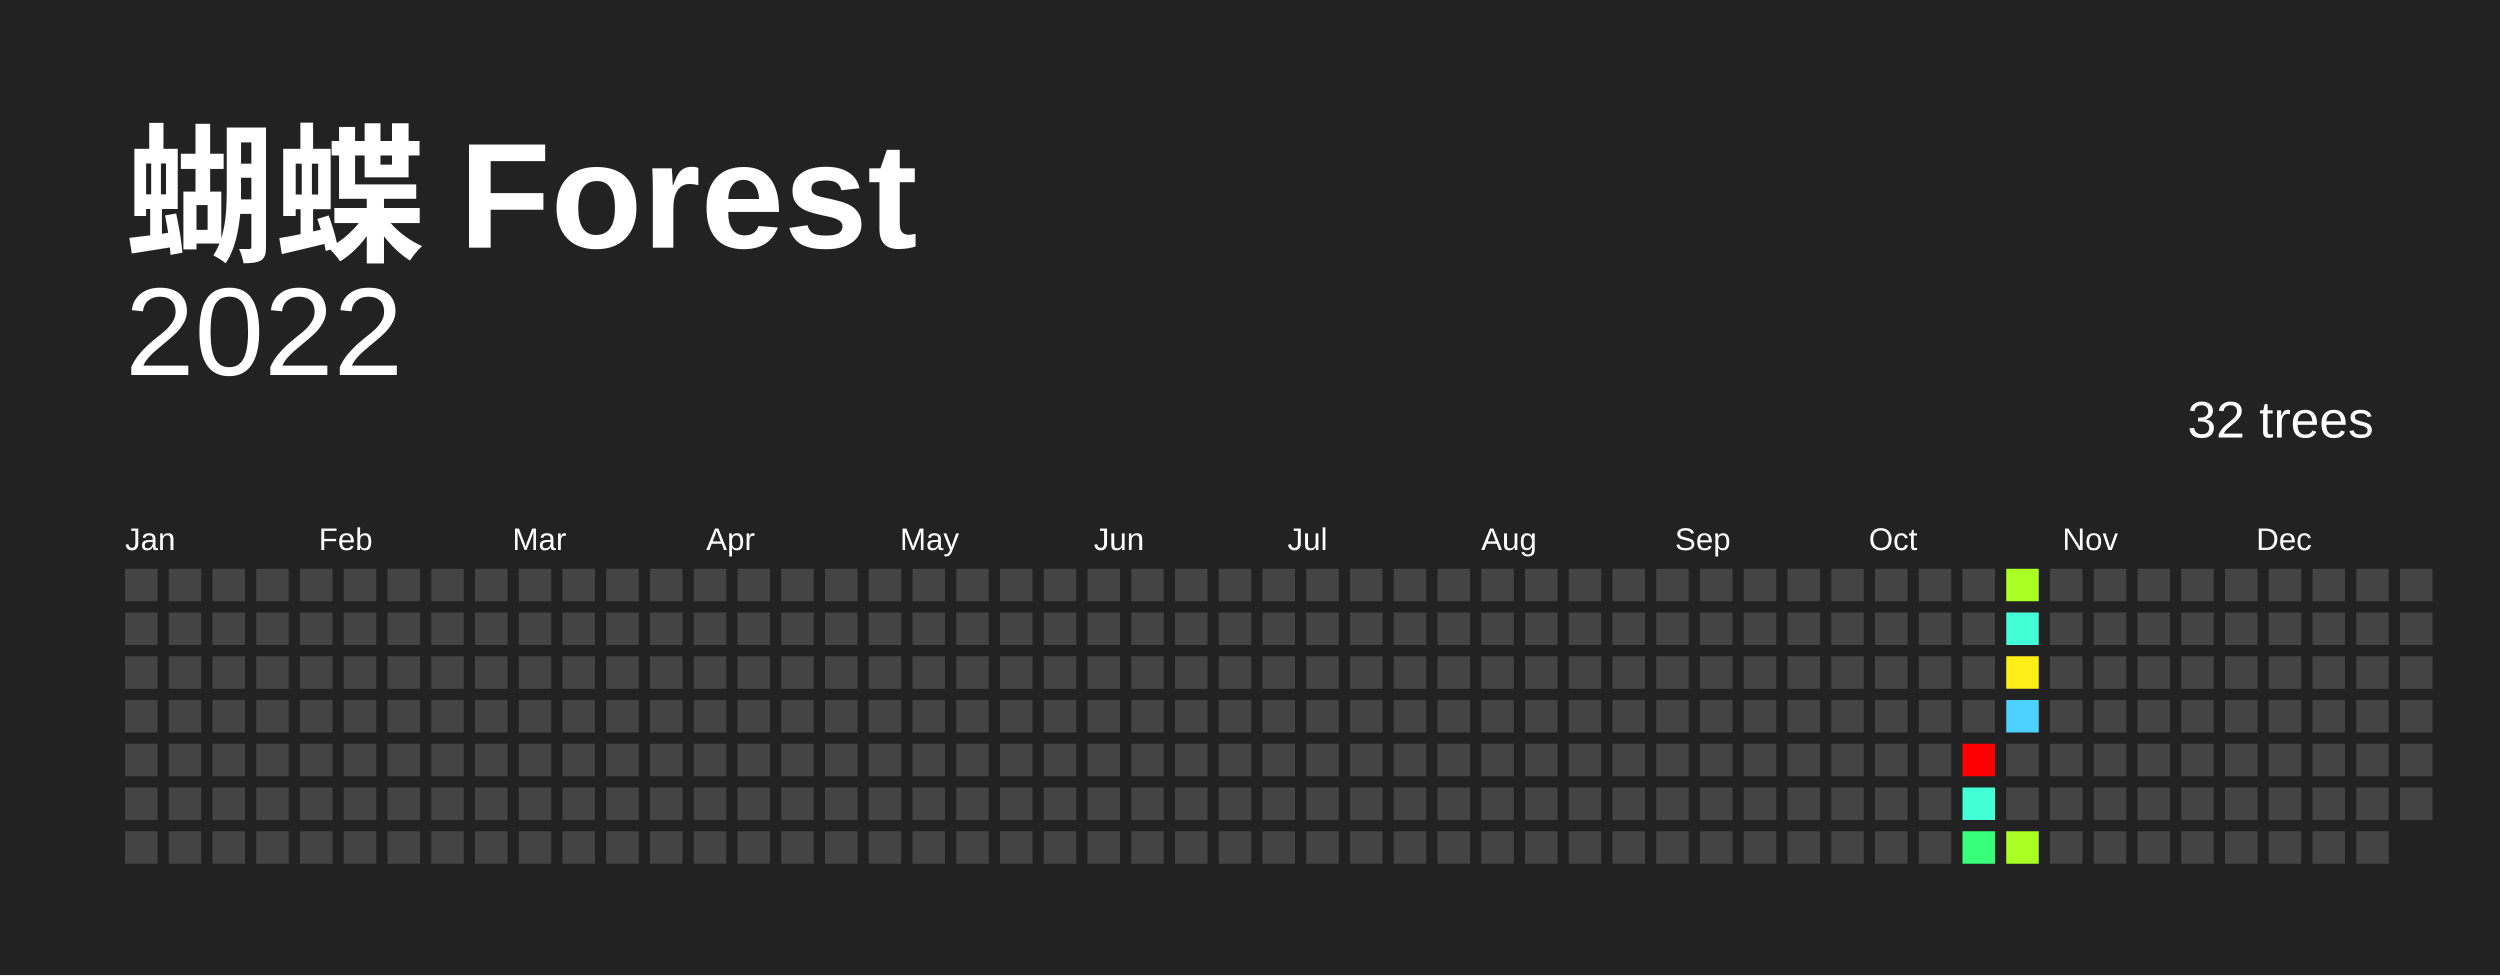
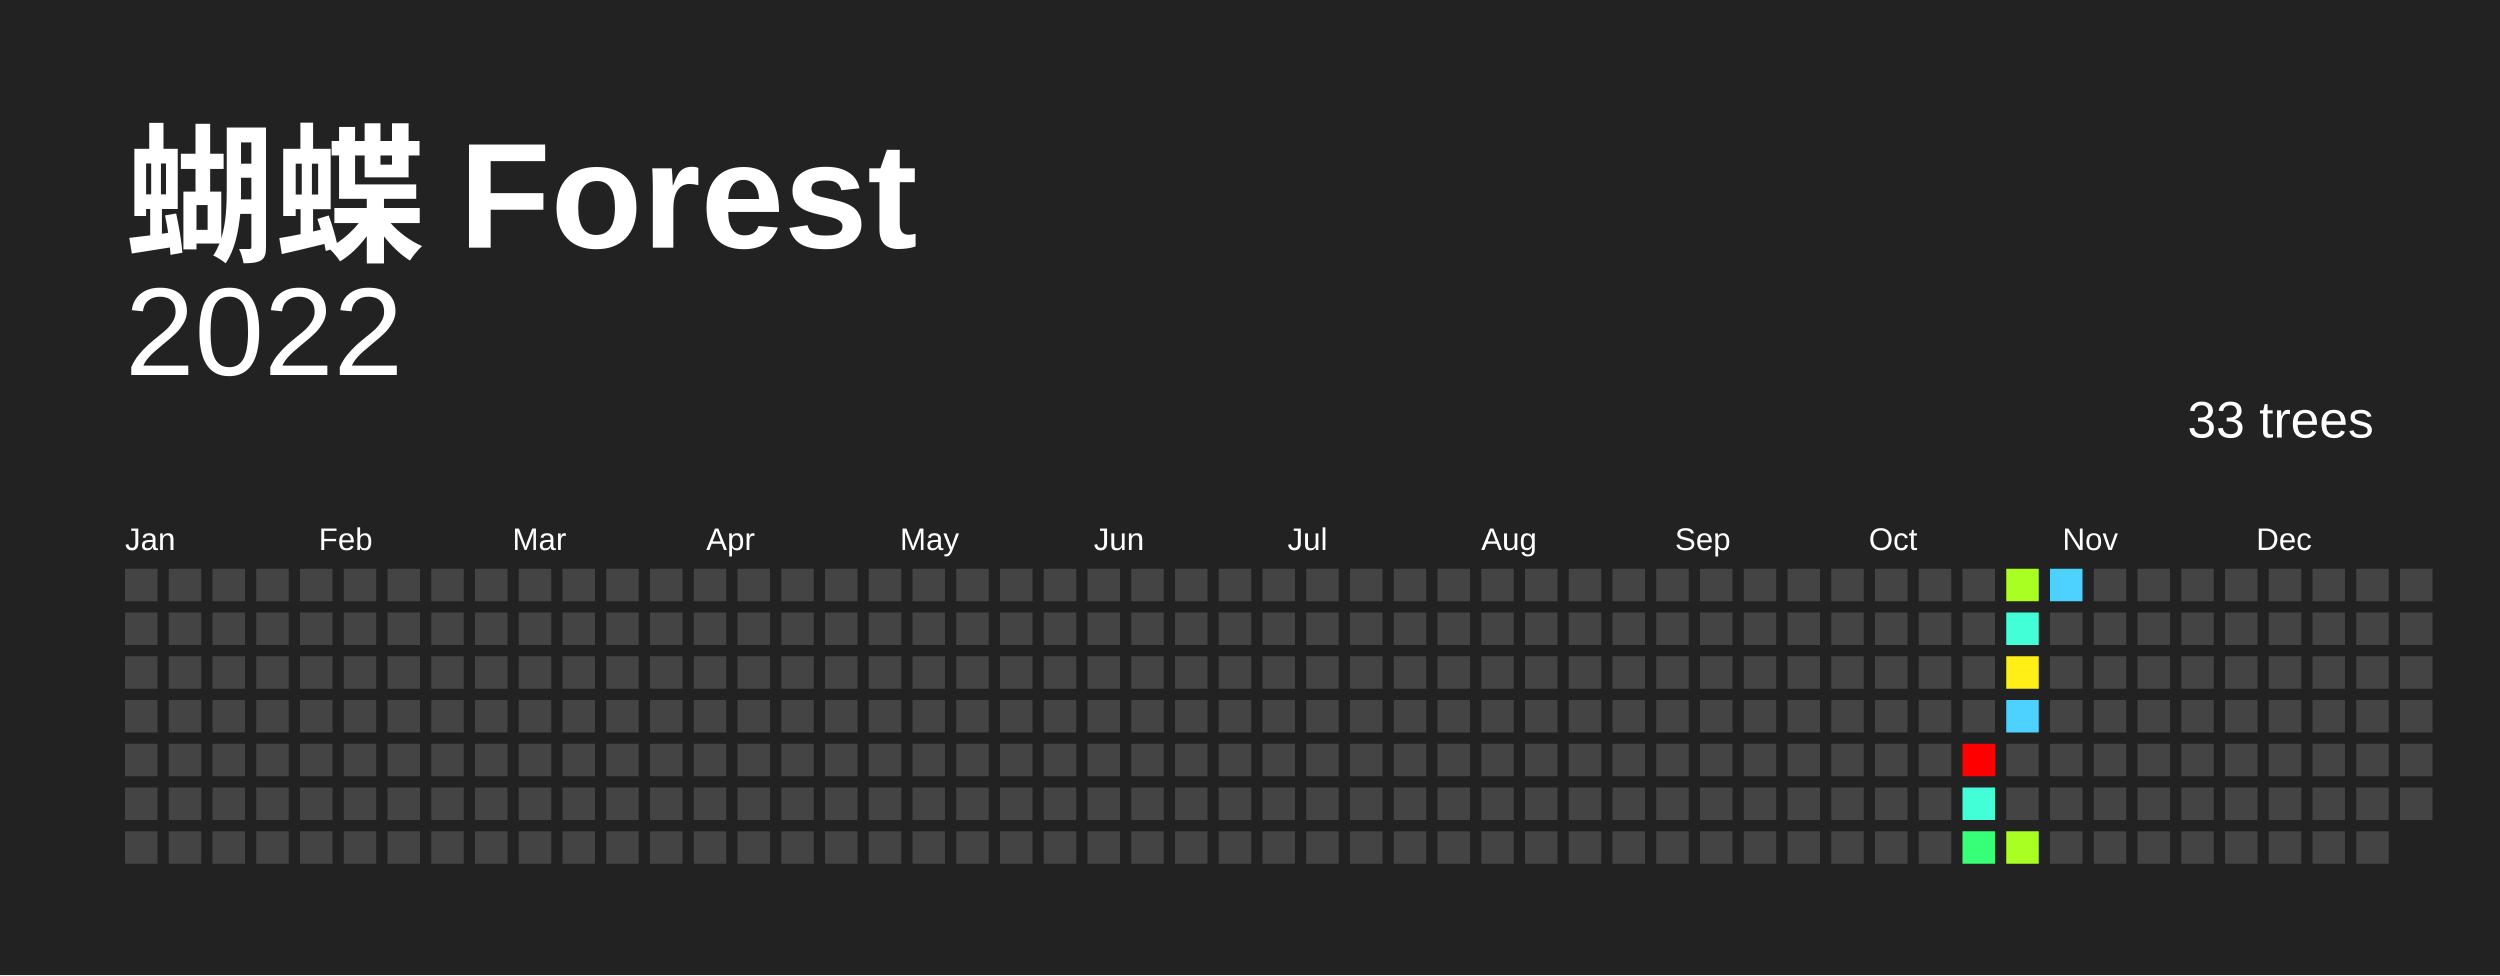
<svg xmlns="http://www.w3.org/2000/svg" baseProfile="full" height="78mm" version="1.1" viewBox="0,0,200,78" width="200mm">
  <defs />
  <rect fill="#222222" height="78" width="200" x="0" y="0" />
  <text fill="#FFFFFF" style="font-size:12px; font-family:Arial; font-weight:bold;" x="10" y="20">蝴蝶 Forest</text>
  <text alignment-baseline="hanging" fill="#FFFFFF" style="font-size:10.0px; font-family:Arial;" x="10" y="30">2022</text>
-   <text alignment-baseline="hanging" fill="#FFFFFF" style="font-size:4.125px; font-family:Arial;" x="175" y="35">32 trees</text>
+   <text alignment-baseline="hanging" fill="#FFFFFF" style="font-size:4.125px; font-family:Arial;" x="175" y="35">33 trees</text>
  <text fill="#FFFFFF" style="font-size:2.5px; font-family:Arial" x="10.0" y="44">Jan</text>
  <text fill="#FFFFFF" style="font-size:2.5px; font-family:Arial" x="25.5" y="44">Feb</text>
  <text fill="#FFFFFF" style="font-size:2.5px; font-family:Arial" x="41.0" y="44">Mar</text>
  <text fill="#FFFFFF" style="font-size:2.5px; font-family:Arial" x="56.5" y="44">Apr</text>
  <text fill="#FFFFFF" style="font-size:2.5px; font-family:Arial" x="72.0" y="44">May</text>
  <text fill="#FFFFFF" style="font-size:2.5px; font-family:Arial" x="87.5" y="44">Jun</text>
  <text fill="#FFFFFF" style="font-size:2.5px; font-family:Arial" x="103.0" y="44">Jul</text>
  <text fill="#FFFFFF" style="font-size:2.5px; font-family:Arial" x="118.5" y="44">Aug</text>
  <text fill="#FFFFFF" style="font-size:2.5px; font-family:Arial" x="134.0" y="44">Sep</text>
  <text fill="#FFFFFF" style="font-size:2.5px; font-family:Arial" x="149.5" y="44">Oct</text>
  <text fill="#FFFFFF" style="font-size:2.5px; font-family:Arial" x="165.0" y="44">Nov</text>
  <text fill="#FFFFFF" style="font-size:2.5px; font-family:Arial" x="180.5" y="44">Dec</text>
  <rect fill="#444444" height="2.6" width="2.6" x="10.0" y="45.5" />
  <rect fill="#444444" height="2.6" width="2.6" x="10.0" y="49.0" />
  <rect fill="#444444" height="2.6" width="2.6" x="10.0" y="52.5" />
  <rect fill="#444444" height="2.6" width="2.6" x="10.0" y="56.0" />
  <rect fill="#444444" height="2.6" width="2.6" x="10.0" y="59.5" />
  <rect fill="#444444" height="2.6" width="2.6" x="10.0" y="63.0" />
  <rect fill="#444444" height="2.6" width="2.6" x="10.0" y="66.5" />
  <rect fill="#444444" height="2.6" width="2.6" x="13.5" y="45.5" />
  <rect fill="#444444" height="2.6" width="2.6" x="13.5" y="49.0" />
  <rect fill="#444444" height="2.6" width="2.6" x="13.5" y="52.5" />
  <rect fill="#444444" height="2.6" width="2.6" x="13.5" y="56.0" />
  <rect fill="#444444" height="2.6" width="2.6" x="13.5" y="59.5" />
  <rect fill="#444444" height="2.6" width="2.6" x="13.5" y="63.0" />
  <rect fill="#444444" height="2.6" width="2.6" x="13.5" y="66.5" />
  <rect fill="#444444" height="2.6" width="2.6" x="17.0" y="45.5" />
  <rect fill="#444444" height="2.6" width="2.6" x="17.0" y="49.0" />
  <rect fill="#444444" height="2.6" width="2.6" x="17.0" y="52.5" />
  <rect fill="#444444" height="2.6" width="2.6" x="17.0" y="56.0" />
  <rect fill="#444444" height="2.6" width="2.6" x="17.0" y="59.5" />
  <rect fill="#444444" height="2.6" width="2.6" x="17.0" y="63.0" />
  <rect fill="#444444" height="2.6" width="2.6" x="17.0" y="66.5" />
  <rect fill="#444444" height="2.6" width="2.6" x="20.5" y="45.5" />
  <rect fill="#444444" height="2.6" width="2.6" x="20.5" y="49.0" />
  <rect fill="#444444" height="2.6" width="2.6" x="20.5" y="52.5" />
  <rect fill="#444444" height="2.6" width="2.6" x="20.5" y="56.0" />
  <rect fill="#444444" height="2.6" width="2.6" x="20.5" y="59.5" />
  <rect fill="#444444" height="2.6" width="2.6" x="20.5" y="63.0" />
  <rect fill="#444444" height="2.6" width="2.6" x="20.5" y="66.5" />
  <rect fill="#444444" height="2.6" width="2.6" x="24.0" y="45.5" />
  <rect fill="#444444" height="2.6" width="2.6" x="24.0" y="49.0" />
  <rect fill="#444444" height="2.6" width="2.6" x="24.0" y="52.5" />
  <rect fill="#444444" height="2.6" width="2.6" x="24.0" y="56.0" />
  <rect fill="#444444" height="2.6" width="2.6" x="24.0" y="59.5" />
  <rect fill="#444444" height="2.6" width="2.6" x="24.0" y="63.0" />
  <rect fill="#444444" height="2.6" width="2.6" x="24.0" y="66.5" />
  <rect fill="#444444" height="2.6" width="2.6" x="27.5" y="45.5" />
  <rect fill="#444444" height="2.6" width="2.6" x="27.5" y="49.0" />
  <rect fill="#444444" height="2.6" width="2.6" x="27.5" y="52.5" />
  <rect fill="#444444" height="2.6" width="2.6" x="27.5" y="56.0" />
  <rect fill="#444444" height="2.6" width="2.6" x="27.5" y="59.5" />
  <rect fill="#444444" height="2.6" width="2.6" x="27.5" y="63.0" />
  <rect fill="#444444" height="2.6" width="2.6" x="27.5" y="66.5" />
  <rect fill="#444444" height="2.6" width="2.6" x="31.0" y="45.5" />
  <rect fill="#444444" height="2.6" width="2.6" x="31.0" y="49.0" />
  <rect fill="#444444" height="2.6" width="2.6" x="31.0" y="52.5" />
  <rect fill="#444444" height="2.6" width="2.6" x="31.0" y="56.0" />
  <rect fill="#444444" height="2.6" width="2.6" x="31.0" y="59.5" />
  <rect fill="#444444" height="2.6" width="2.6" x="31.0" y="63.0" />
  <rect fill="#444444" height="2.6" width="2.6" x="31.0" y="66.5" />
  <rect fill="#444444" height="2.6" width="2.6" x="34.5" y="45.5" />
  <rect fill="#444444" height="2.6" width="2.6" x="34.5" y="49.0" />
  <rect fill="#444444" height="2.6" width="2.6" x="34.5" y="52.5" />
  <rect fill="#444444" height="2.6" width="2.6" x="34.5" y="56.0" />
  <rect fill="#444444" height="2.6" width="2.6" x="34.5" y="59.5" />
  <rect fill="#444444" height="2.6" width="2.6" x="34.5" y="63.0" />
  <rect fill="#444444" height="2.6" width="2.6" x="34.5" y="66.5" />
  <rect fill="#444444" height="2.6" width="2.6" x="38.0" y="45.5" />
  <rect fill="#444444" height="2.6" width="2.6" x="38.0" y="49.0" />
  <rect fill="#444444" height="2.6" width="2.6" x="38.0" y="52.5" />
  <rect fill="#444444" height="2.6" width="2.6" x="38.0" y="56.0" />
  <rect fill="#444444" height="2.6" width="2.6" x="38.0" y="59.5" />
  <rect fill="#444444" height="2.6" width="2.6" x="38.0" y="63.0" />
  <rect fill="#444444" height="2.6" width="2.6" x="38.0" y="66.5" />
  <rect fill="#444444" height="2.6" width="2.6" x="41.5" y="45.5" />
  <rect fill="#444444" height="2.6" width="2.6" x="41.5" y="49.0" />
  <rect fill="#444444" height="2.6" width="2.6" x="41.5" y="52.5" />
  <rect fill="#444444" height="2.6" width="2.6" x="41.5" y="56.0" />
  <rect fill="#444444" height="2.6" width="2.6" x="41.5" y="59.5" />
  <rect fill="#444444" height="2.6" width="2.6" x="41.5" y="63.0" />
  <rect fill="#444444" height="2.6" width="2.6" x="41.5" y="66.5" />
  <rect fill="#444444" height="2.6" width="2.6" x="45.0" y="45.5" />
  <rect fill="#444444" height="2.6" width="2.6" x="45.0" y="49.0" />
  <rect fill="#444444" height="2.6" width="2.6" x="45.0" y="52.5" />
  <rect fill="#444444" height="2.6" width="2.6" x="45.0" y="56.0" />
  <rect fill="#444444" height="2.6" width="2.6" x="45.0" y="59.5" />
  <rect fill="#444444" height="2.6" width="2.6" x="45.0" y="63.0" />
  <rect fill="#444444" height="2.6" width="2.6" x="45.0" y="66.5" />
  <rect fill="#444444" height="2.6" width="2.6" x="48.5" y="45.5" />
  <rect fill="#444444" height="2.6" width="2.6" x="48.5" y="49.0" />
  <rect fill="#444444" height="2.6" width="2.6" x="48.5" y="52.5" />
  <rect fill="#444444" height="2.6" width="2.6" x="48.5" y="56.0" />
  <rect fill="#444444" height="2.6" width="2.6" x="48.5" y="59.5" />
  <rect fill="#444444" height="2.6" width="2.6" x="48.5" y="63.0" />
  <rect fill="#444444" height="2.6" width="2.6" x="48.5" y="66.5" />
  <rect fill="#444444" height="2.6" width="2.6" x="52.0" y="45.5" />
  <rect fill="#444444" height="2.6" width="2.6" x="52.0" y="49.0" />
  <rect fill="#444444" height="2.6" width="2.6" x="52.0" y="52.5" />
  <rect fill="#444444" height="2.6" width="2.6" x="52.0" y="56.0" />
  <rect fill="#444444" height="2.6" width="2.6" x="52.0" y="59.5" />
  <rect fill="#444444" height="2.6" width="2.6" x="52.0" y="63.0" />
  <rect fill="#444444" height="2.6" width="2.6" x="52.0" y="66.5" />
  <rect fill="#444444" height="2.6" width="2.6" x="55.5" y="45.5" />
  <rect fill="#444444" height="2.6" width="2.6" x="55.5" y="49.0" />
  <rect fill="#444444" height="2.6" width="2.6" x="55.5" y="52.5" />
  <rect fill="#444444" height="2.6" width="2.6" x="55.5" y="56.0" />
  <rect fill="#444444" height="2.6" width="2.6" x="55.5" y="59.5" />
  <rect fill="#444444" height="2.6" width="2.6" x="55.5" y="63.0" />
  <rect fill="#444444" height="2.6" width="2.6" x="55.5" y="66.5" />
  <rect fill="#444444" height="2.6" width="2.6" x="59.0" y="45.5" />
  <rect fill="#444444" height="2.6" width="2.6" x="59.0" y="49.0" />
  <rect fill="#444444" height="2.6" width="2.6" x="59.0" y="52.5" />
  <rect fill="#444444" height="2.6" width="2.6" x="59.0" y="56.0" />
  <rect fill="#444444" height="2.6" width="2.6" x="59.0" y="59.5" />
  <rect fill="#444444" height="2.6" width="2.6" x="59.0" y="63.0" />
  <rect fill="#444444" height="2.6" width="2.6" x="59.0" y="66.5" />
  <rect fill="#444444" height="2.6" width="2.6" x="62.5" y="45.5" />
  <rect fill="#444444" height="2.6" width="2.6" x="62.5" y="49.0" />
  <rect fill="#444444" height="2.6" width="2.6" x="62.5" y="52.5" />
  <rect fill="#444444" height="2.6" width="2.6" x="62.5" y="56.0" />
  <rect fill="#444444" height="2.6" width="2.6" x="62.5" y="59.5" />
  <rect fill="#444444" height="2.6" width="2.6" x="62.5" y="63.0" />
  <rect fill="#444444" height="2.6" width="2.6" x="62.5" y="66.5" />
  <rect fill="#444444" height="2.6" width="2.6" x="66.0" y="45.5" />
  <rect fill="#444444" height="2.6" width="2.6" x="66.0" y="49.0" />
  <rect fill="#444444" height="2.6" width="2.6" x="66.0" y="52.5" />
  <rect fill="#444444" height="2.6" width="2.6" x="66.0" y="56.0" />
  <rect fill="#444444" height="2.6" width="2.6" x="66.0" y="59.5" />
  <rect fill="#444444" height="2.6" width="2.6" x="66.0" y="63.0" />
  <rect fill="#444444" height="2.6" width="2.6" x="66.0" y="66.5" />
  <rect fill="#444444" height="2.6" width="2.6" x="69.5" y="45.5" />
  <rect fill="#444444" height="2.6" width="2.6" x="69.5" y="49.0" />
  <rect fill="#444444" height="2.6" width="2.6" x="69.5" y="52.5" />
  <rect fill="#444444" height="2.6" width="2.6" x="69.5" y="56.0" />
  <rect fill="#444444" height="2.6" width="2.6" x="69.5" y="59.5" />
  <rect fill="#444444" height="2.6" width="2.6" x="69.5" y="63.0" />
  <rect fill="#444444" height="2.6" width="2.6" x="69.5" y="66.5" />
  <rect fill="#444444" height="2.6" width="2.6" x="73.0" y="45.5" />
  <rect fill="#444444" height="2.6" width="2.6" x="73.0" y="49.0" />
  <rect fill="#444444" height="2.6" width="2.6" x="73.0" y="52.5" />
  <rect fill="#444444" height="2.6" width="2.6" x="73.0" y="56.0" />
  <rect fill="#444444" height="2.6" width="2.6" x="73.0" y="59.5" />
  <rect fill="#444444" height="2.6" width="2.6" x="73.0" y="63.0" />
  <rect fill="#444444" height="2.6" width="2.6" x="73.0" y="66.5" />
  <rect fill="#444444" height="2.6" width="2.6" x="76.5" y="45.5" />
  <rect fill="#444444" height="2.6" width="2.6" x="76.5" y="49.0" />
  <rect fill="#444444" height="2.6" width="2.6" x="76.5" y="52.5" />
  <rect fill="#444444" height="2.6" width="2.6" x="76.5" y="56.0" />
  <rect fill="#444444" height="2.6" width="2.6" x="76.5" y="59.5" />
  <rect fill="#444444" height="2.6" width="2.6" x="76.5" y="63.0" />
  <rect fill="#444444" height="2.6" width="2.6" x="76.5" y="66.5" />
  <rect fill="#444444" height="2.6" width="2.6" x="80.0" y="45.5" />
  <rect fill="#444444" height="2.6" width="2.6" x="80.0" y="49.0" />
  <rect fill="#444444" height="2.6" width="2.6" x="80.0" y="52.5" />
  <rect fill="#444444" height="2.6" width="2.6" x="80.0" y="56.0" />
  <rect fill="#444444" height="2.6" width="2.6" x="80.0" y="59.5" />
  <rect fill="#444444" height="2.6" width="2.6" x="80.0" y="63.0" />
  <rect fill="#444444" height="2.6" width="2.6" x="80.0" y="66.5" />
  <rect fill="#444444" height="2.6" width="2.6" x="83.5" y="45.5" />
  <rect fill="#444444" height="2.6" width="2.6" x="83.5" y="49.0" />
  <rect fill="#444444" height="2.6" width="2.6" x="83.5" y="52.5" />
  <rect fill="#444444" height="2.6" width="2.6" x="83.5" y="56.0" />
  <rect fill="#444444" height="2.6" width="2.6" x="83.5" y="59.5" />
  <rect fill="#444444" height="2.6" width="2.6" x="83.5" y="63.0" />
  <rect fill="#444444" height="2.6" width="2.6" x="83.5" y="66.5" />
  <rect fill="#444444" height="2.6" width="2.6" x="87.0" y="45.5" />
  <rect fill="#444444" height="2.6" width="2.6" x="87.0" y="49.0" />
  <rect fill="#444444" height="2.6" width="2.6" x="87.0" y="52.5" />
  <rect fill="#444444" height="2.6" width="2.6" x="87.0" y="56.0" />
  <rect fill="#444444" height="2.6" width="2.6" x="87.0" y="59.5" />
  <rect fill="#444444" height="2.6" width="2.6" x="87.0" y="63.0" />
  <rect fill="#444444" height="2.6" width="2.6" x="87.0" y="66.5" />
  <rect fill="#444444" height="2.6" width="2.6" x="90.5" y="45.5" />
  <rect fill="#444444" height="2.6" width="2.6" x="90.5" y="49.0" />
  <rect fill="#444444" height="2.6" width="2.6" x="90.5" y="52.5" />
  <rect fill="#444444" height="2.6" width="2.6" x="90.5" y="56.0" />
  <rect fill="#444444" height="2.6" width="2.6" x="90.5" y="59.5" />
  <rect fill="#444444" height="2.6" width="2.6" x="90.5" y="63.0" />
  <rect fill="#444444" height="2.6" width="2.6" x="90.5" y="66.5" />
  <rect fill="#444444" height="2.6" width="2.6" x="94.0" y="45.5" />
  <rect fill="#444444" height="2.6" width="2.6" x="94.0" y="49.0" />
  <rect fill="#444444" height="2.6" width="2.6" x="94.0" y="52.5" />
  <rect fill="#444444" height="2.6" width="2.6" x="94.0" y="56.0" />
  <rect fill="#444444" height="2.6" width="2.6" x="94.0" y="59.5" />
  <rect fill="#444444" height="2.6" width="2.6" x="94.0" y="63.0" />
  <rect fill="#444444" height="2.6" width="2.6" x="94.0" y="66.5" />
  <rect fill="#444444" height="2.6" width="2.6" x="97.5" y="45.5" />
  <rect fill="#444444" height="2.6" width="2.6" x="97.5" y="49.0" />
  <rect fill="#444444" height="2.6" width="2.6" x="97.5" y="52.5" />
  <rect fill="#444444" height="2.6" width="2.6" x="97.5" y="56.0" />
  <rect fill="#444444" height="2.6" width="2.6" x="97.5" y="59.5" />
  <rect fill="#444444" height="2.6" width="2.6" x="97.5" y="63.0" />
  <rect fill="#444444" height="2.6" width="2.6" x="97.5" y="66.5" />
  <rect fill="#444444" height="2.6" width="2.6" x="101.0" y="45.5" />
  <rect fill="#444444" height="2.6" width="2.6" x="101.0" y="49.0" />
  <rect fill="#444444" height="2.6" width="2.6" x="101.0" y="52.5" />
  <rect fill="#444444" height="2.6" width="2.6" x="101.0" y="56.0" />
  <rect fill="#444444" height="2.6" width="2.6" x="101.0" y="59.5" />
  <rect fill="#444444" height="2.6" width="2.6" x="101.0" y="63.0" />
  <rect fill="#444444" height="2.6" width="2.6" x="101.0" y="66.5" />
  <rect fill="#444444" height="2.6" width="2.6" x="104.5" y="45.5" />
  <rect fill="#444444" height="2.6" width="2.6" x="104.5" y="49.0" />
  <rect fill="#444444" height="2.6" width="2.6" x="104.5" y="52.5" />
  <rect fill="#444444" height="2.6" width="2.6" x="104.5" y="56.0" />
  <rect fill="#444444" height="2.6" width="2.6" x="104.5" y="59.5" />
  <rect fill="#444444" height="2.6" width="2.6" x="104.5" y="63.0" />
  <rect fill="#444444" height="2.6" width="2.6" x="104.5" y="66.5" />
  <rect fill="#444444" height="2.6" width="2.6" x="108.0" y="45.5" />
  <rect fill="#444444" height="2.6" width="2.6" x="108.0" y="49.0" />
  <rect fill="#444444" height="2.6" width="2.6" x="108.0" y="52.5" />
  <rect fill="#444444" height="2.6" width="2.6" x="108.0" y="56.0" />
  <rect fill="#444444" height="2.6" width="2.6" x="108.0" y="59.5" />
  <rect fill="#444444" height="2.6" width="2.6" x="108.0" y="63.0" />
  <rect fill="#444444" height="2.6" width="2.6" x="108.0" y="66.5" />
  <rect fill="#444444" height="2.6" width="2.6" x="111.5" y="45.5" />
  <rect fill="#444444" height="2.6" width="2.6" x="111.5" y="49.0" />
  <rect fill="#444444" height="2.6" width="2.6" x="111.5" y="52.5" />
  <rect fill="#444444" height="2.6" width="2.6" x="111.5" y="56.0" />
  <rect fill="#444444" height="2.6" width="2.6" x="111.5" y="59.5" />
  <rect fill="#444444" height="2.6" width="2.6" x="111.5" y="63.0" />
  <rect fill="#444444" height="2.6" width="2.6" x="111.5" y="66.5" />
  <rect fill="#444444" height="2.6" width="2.6" x="115.0" y="45.5" />
  <rect fill="#444444" height="2.6" width="2.6" x="115.0" y="49.0" />
  <rect fill="#444444" height="2.6" width="2.6" x="115.0" y="52.5" />
  <rect fill="#444444" height="2.6" width="2.6" x="115.0" y="56.0" />
  <rect fill="#444444" height="2.6" width="2.6" x="115.0" y="59.5" />
  <rect fill="#444444" height="2.6" width="2.6" x="115.0" y="63.0" />
  <rect fill="#444444" height="2.6" width="2.6" x="115.0" y="66.5" />
  <rect fill="#444444" height="2.6" width="2.6" x="118.5" y="45.5" />
  <rect fill="#444444" height="2.6" width="2.6" x="118.5" y="49.0" />
  <rect fill="#444444" height="2.6" width="2.6" x="118.5" y="52.5" />
  <rect fill="#444444" height="2.6" width="2.6" x="118.5" y="56.0" />
  <rect fill="#444444" height="2.6" width="2.6" x="118.5" y="59.5" />
  <rect fill="#444444" height="2.6" width="2.6" x="118.5" y="63.0" />
  <rect fill="#444444" height="2.6" width="2.6" x="118.5" y="66.5" />
  <rect fill="#444444" height="2.6" width="2.6" x="122.0" y="45.5" />
  <rect fill="#444444" height="2.6" width="2.6" x="122.0" y="49.0" />
  <rect fill="#444444" height="2.6" width="2.6" x="122.0" y="52.5" />
  <rect fill="#444444" height="2.6" width="2.6" x="122.0" y="56.0" />
  <rect fill="#444444" height="2.6" width="2.6" x="122.0" y="59.5" />
  <rect fill="#444444" height="2.6" width="2.6" x="122.0" y="63.0" />
  <rect fill="#444444" height="2.6" width="2.6" x="122.0" y="66.5" />
  <rect fill="#444444" height="2.6" width="2.6" x="125.5" y="45.5" />
  <rect fill="#444444" height="2.6" width="2.6" x="125.5" y="49.0" />
  <rect fill="#444444" height="2.6" width="2.6" x="125.5" y="52.5" />
  <rect fill="#444444" height="2.6" width="2.6" x="125.5" y="56.0" />
  <rect fill="#444444" height="2.6" width="2.6" x="125.5" y="59.5" />
  <rect fill="#444444" height="2.6" width="2.6" x="125.5" y="63.0" />
  <rect fill="#444444" height="2.6" width="2.6" x="125.5" y="66.5" />
  <rect fill="#444444" height="2.6" width="2.6" x="129.0" y="45.5" />
  <rect fill="#444444" height="2.6" width="2.6" x="129.0" y="49.0" />
  <rect fill="#444444" height="2.6" width="2.6" x="129.0" y="52.5" />
  <rect fill="#444444" height="2.6" width="2.6" x="129.0" y="56.0" />
  <rect fill="#444444" height="2.6" width="2.6" x="129.0" y="59.5" />
  <rect fill="#444444" height="2.6" width="2.6" x="129.0" y="63.0" />
  <rect fill="#444444" height="2.6" width="2.6" x="129.0" y="66.5" />
  <rect fill="#444444" height="2.6" width="2.6" x="132.5" y="45.5" />
  <rect fill="#444444" height="2.6" width="2.6" x="132.5" y="49.0" />
  <rect fill="#444444" height="2.6" width="2.6" x="132.5" y="52.5" />
  <rect fill="#444444" height="2.6" width="2.6" x="132.5" y="56.0" />
  <rect fill="#444444" height="2.6" width="2.6" x="132.5" y="59.5" />
  <rect fill="#444444" height="2.6" width="2.6" x="132.5" y="63.0" />
  <rect fill="#444444" height="2.6" width="2.6" x="132.5" y="66.5" />
  <rect fill="#444444" height="2.6" width="2.6" x="136.0" y="45.5" />
  <rect fill="#444444" height="2.6" width="2.6" x="136.0" y="49.0" />
  <rect fill="#444444" height="2.6" width="2.6" x="136.0" y="52.5" />
  <rect fill="#444444" height="2.6" width="2.6" x="136.0" y="56.0" />
  <rect fill="#444444" height="2.6" width="2.6" x="136.0" y="59.5" />
  <rect fill="#444444" height="2.6" width="2.6" x="136.0" y="63.0" />
  <rect fill="#444444" height="2.6" width="2.6" x="136.0" y="66.5" />
  <rect fill="#444444" height="2.6" width="2.6" x="139.5" y="45.5" />
  <rect fill="#444444" height="2.6" width="2.6" x="139.5" y="49.0" />
  <rect fill="#444444" height="2.6" width="2.6" x="139.5" y="52.5" />
  <rect fill="#444444" height="2.6" width="2.6" x="139.5" y="56.0" />
  <rect fill="#444444" height="2.6" width="2.6" x="139.5" y="59.5" />
  <rect fill="#444444" height="2.6" width="2.6" x="139.5" y="63.0" />
  <rect fill="#444444" height="2.6" width="2.6" x="139.5" y="66.5" />
  <rect fill="#444444" height="2.6" width="2.6" x="143.0" y="45.5" />
  <rect fill="#444444" height="2.6" width="2.6" x="143.0" y="49.0" />
  <rect fill="#444444" height="2.6" width="2.6" x="143.0" y="52.5" />
  <rect fill="#444444" height="2.6" width="2.6" x="143.0" y="56.0" />
  <rect fill="#444444" height="2.6" width="2.6" x="143.0" y="59.5" />
  <rect fill="#444444" height="2.6" width="2.6" x="143.0" y="63.0" />
  <rect fill="#444444" height="2.6" width="2.6" x="143.0" y="66.5" />
  <rect fill="#444444" height="2.6" width="2.6" x="146.5" y="45.5" />
  <rect fill="#444444" height="2.6" width="2.6" x="146.5" y="49.0" />
  <rect fill="#444444" height="2.6" width="2.6" x="146.5" y="52.5" />
  <rect fill="#444444" height="2.6" width="2.6" x="146.5" y="56.0" />
  <rect fill="#444444" height="2.6" width="2.6" x="146.5" y="59.5" />
  <rect fill="#444444" height="2.6" width="2.6" x="146.5" y="63.0" />
  <rect fill="#444444" height="2.6" width="2.6" x="146.5" y="66.5" />
  <rect fill="#444444" height="2.6" width="2.6" x="150.0" y="45.5" />
  <rect fill="#444444" height="2.6" width="2.6" x="150.0" y="49.0" />
  <rect fill="#444444" height="2.6" width="2.6" x="150.0" y="52.5" />
  <rect fill="#444444" height="2.6" width="2.6" x="150.0" y="56.0" />
  <rect fill="#444444" height="2.6" width="2.6" x="150.0" y="59.5" />
  <rect fill="#444444" height="2.6" width="2.6" x="150.0" y="63.0" />
  <rect fill="#444444" height="2.6" width="2.6" x="150.0" y="66.5" />
  <rect fill="#444444" height="2.6" width="2.6" x="153.5" y="45.5" />
  <rect fill="#444444" height="2.6" width="2.6" x="153.5" y="49.0" />
  <rect fill="#444444" height="2.6" width="2.6" x="153.5" y="52.5" />
  <rect fill="#444444" height="2.6" width="2.6" x="153.5" y="56.0" />
  <rect fill="#444444" height="2.6" width="2.6" x="153.5" y="59.5" />
  <rect fill="#444444" height="2.6" width="2.6" x="153.5" y="63.0" />
  <rect fill="#444444" height="2.6" width="2.6" x="153.5" y="66.5" />
  <rect fill="#444444" height="2.6" width="2.6" x="157.0" y="45.5" />
  <rect fill="#444444" height="2.6" width="2.6" x="157.0" y="49.0" />
  <rect fill="#444444" height="2.6" width="2.6" x="157.0" y="52.5" />
  <rect fill="#444444" height="2.6" width="2.6" x="157.0" y="56.0" />
  <rect fill="red" height="2.6" width="2.6" x="157.0" y="59.5" />
  <rect fill="#42ffd7" height="2.6" width="2.6" x="157.0" y="63.0" />
  <rect fill="#37ff78" height="2.6" width="2.6" x="157.0" y="66.5" />
  <rect fill="#a8ff21" height="2.6" width="2.6" x="160.5" y="45.5" />
  <rect fill="#42ffd7" height="2.6" width="2.6" x="160.5" y="49.0" />
  <rect fill="#ffef16" height="2.6" width="2.6" x="160.5" y="52.5" />
  <rect fill="#4dd2ff" height="2.6" width="2.6" x="160.5" y="56.0" />
  <rect fill="#444444" height="2.6" width="2.6" x="160.5" y="59.5" />
  <rect fill="#444444" height="2.6" width="2.6" x="160.5" y="63.0" />
  <rect fill="#a8ff21" height="2.6" width="2.6" x="160.5" y="66.5" />
-   <rect fill="#444444" height="2.6" width="2.6" x="164.0" y="45.5" />
+   <rect fill="#4dd2ff" height="2.6" width="2.6" x="164.0" y="45.5" />
  <rect fill="#444444" height="2.6" width="2.6" x="164.0" y="49.0" />
  <rect fill="#444444" height="2.6" width="2.6" x="164.0" y="52.5" />
  <rect fill="#444444" height="2.6" width="2.6" x="164.0" y="56.0" />
  <rect fill="#444444" height="2.6" width="2.6" x="164.0" y="59.5" />
  <rect fill="#444444" height="2.6" width="2.6" x="164.0" y="63.0" />
  <rect fill="#444444" height="2.6" width="2.6" x="164.0" y="66.5" />
  <rect fill="#444444" height="2.6" width="2.6" x="167.5" y="45.5" />
  <rect fill="#444444" height="2.6" width="2.6" x="167.5" y="49.0" />
  <rect fill="#444444" height="2.6" width="2.6" x="167.5" y="52.5" />
  <rect fill="#444444" height="2.6" width="2.6" x="167.5" y="56.0" />
  <rect fill="#444444" height="2.6" width="2.6" x="167.5" y="59.5" />
  <rect fill="#444444" height="2.6" width="2.6" x="167.5" y="63.0" />
  <rect fill="#444444" height="2.6" width="2.6" x="167.5" y="66.5" />
  <rect fill="#444444" height="2.6" width="2.6" x="171.0" y="45.5" />
  <rect fill="#444444" height="2.6" width="2.6" x="171.0" y="49.0" />
  <rect fill="#444444" height="2.6" width="2.6" x="171.0" y="52.5" />
  <rect fill="#444444" height="2.6" width="2.6" x="171.0" y="56.0" />
  <rect fill="#444444" height="2.6" width="2.6" x="171.0" y="59.5" />
  <rect fill="#444444" height="2.6" width="2.6" x="171.0" y="63.0" />
  <rect fill="#444444" height="2.6" width="2.6" x="171.0" y="66.5" />
  <rect fill="#444444" height="2.6" width="2.6" x="174.5" y="45.5" />
  <rect fill="#444444" height="2.6" width="2.6" x="174.5" y="49.0" />
  <rect fill="#444444" height="2.6" width="2.6" x="174.5" y="52.5" />
  <rect fill="#444444" height="2.6" width="2.6" x="174.5" y="56.0" />
  <rect fill="#444444" height="2.6" width="2.6" x="174.5" y="59.5" />
  <rect fill="#444444" height="2.6" width="2.6" x="174.5" y="63.0" />
  <rect fill="#444444" height="2.6" width="2.6" x="174.5" y="66.5" />
  <rect fill="#444444" height="2.6" width="2.6" x="178.0" y="45.5" />
  <rect fill="#444444" height="2.6" width="2.6" x="178.0" y="49.0" />
  <rect fill="#444444" height="2.6" width="2.6" x="178.0" y="52.5" />
  <rect fill="#444444" height="2.6" width="2.6" x="178.0" y="56.0" />
  <rect fill="#444444" height="2.6" width="2.6" x="178.0" y="59.5" />
  <rect fill="#444444" height="2.6" width="2.6" x="178.0" y="63.0" />
  <rect fill="#444444" height="2.6" width="2.6" x="178.0" y="66.5" />
  <rect fill="#444444" height="2.6" width="2.6" x="181.5" y="45.5" />
  <rect fill="#444444" height="2.6" width="2.6" x="181.5" y="49.0" />
  <rect fill="#444444" height="2.6" width="2.6" x="181.5" y="52.5" />
  <rect fill="#444444" height="2.6" width="2.6" x="181.5" y="56.0" />
  <rect fill="#444444" height="2.6" width="2.6" x="181.5" y="59.5" />
  <rect fill="#444444" height="2.6" width="2.6" x="181.5" y="63.0" />
  <rect fill="#444444" height="2.6" width="2.6" x="181.5" y="66.5" />
  <rect fill="#444444" height="2.6" width="2.6" x="185.0" y="45.5" />
  <rect fill="#444444" height="2.6" width="2.6" x="185.0" y="49.0" />
  <rect fill="#444444" height="2.6" width="2.6" x="185.0" y="52.5" />
  <rect fill="#444444" height="2.6" width="2.6" x="185.0" y="56.0" />
  <rect fill="#444444" height="2.6" width="2.6" x="185.0" y="59.5" />
  <rect fill="#444444" height="2.6" width="2.6" x="185.0" y="63.0" />
  <rect fill="#444444" height="2.6" width="2.6" x="185.0" y="66.5" />
  <rect fill="#444444" height="2.6" width="2.6" x="188.5" y="45.5" />
  <rect fill="#444444" height="2.6" width="2.6" x="188.5" y="49.0" />
  <rect fill="#444444" height="2.6" width="2.6" x="188.5" y="52.5" />
  <rect fill="#444444" height="2.6" width="2.6" x="188.5" y="56.0" />
  <rect fill="#444444" height="2.6" width="2.6" x="188.5" y="59.5" />
  <rect fill="#444444" height="2.6" width="2.6" x="188.5" y="63.0" />
  <rect fill="#444444" height="2.6" width="2.6" x="188.5" y="66.5" />
  <rect fill="#444444" height="2.6" width="2.6" x="192.0" y="45.5" />
  <rect fill="#444444" height="2.6" width="2.6" x="192.0" y="49.0" />
  <rect fill="#444444" height="2.6" width="2.6" x="192.0" y="52.5" />
  <rect fill="#444444" height="2.6" width="2.6" x="192.0" y="56.0" />
  <rect fill="#444444" height="2.6" width="2.6" x="192.0" y="59.5" />
  <rect fill="#444444" height="2.6" width="2.6" x="192.0" y="63.0" />
</svg>
